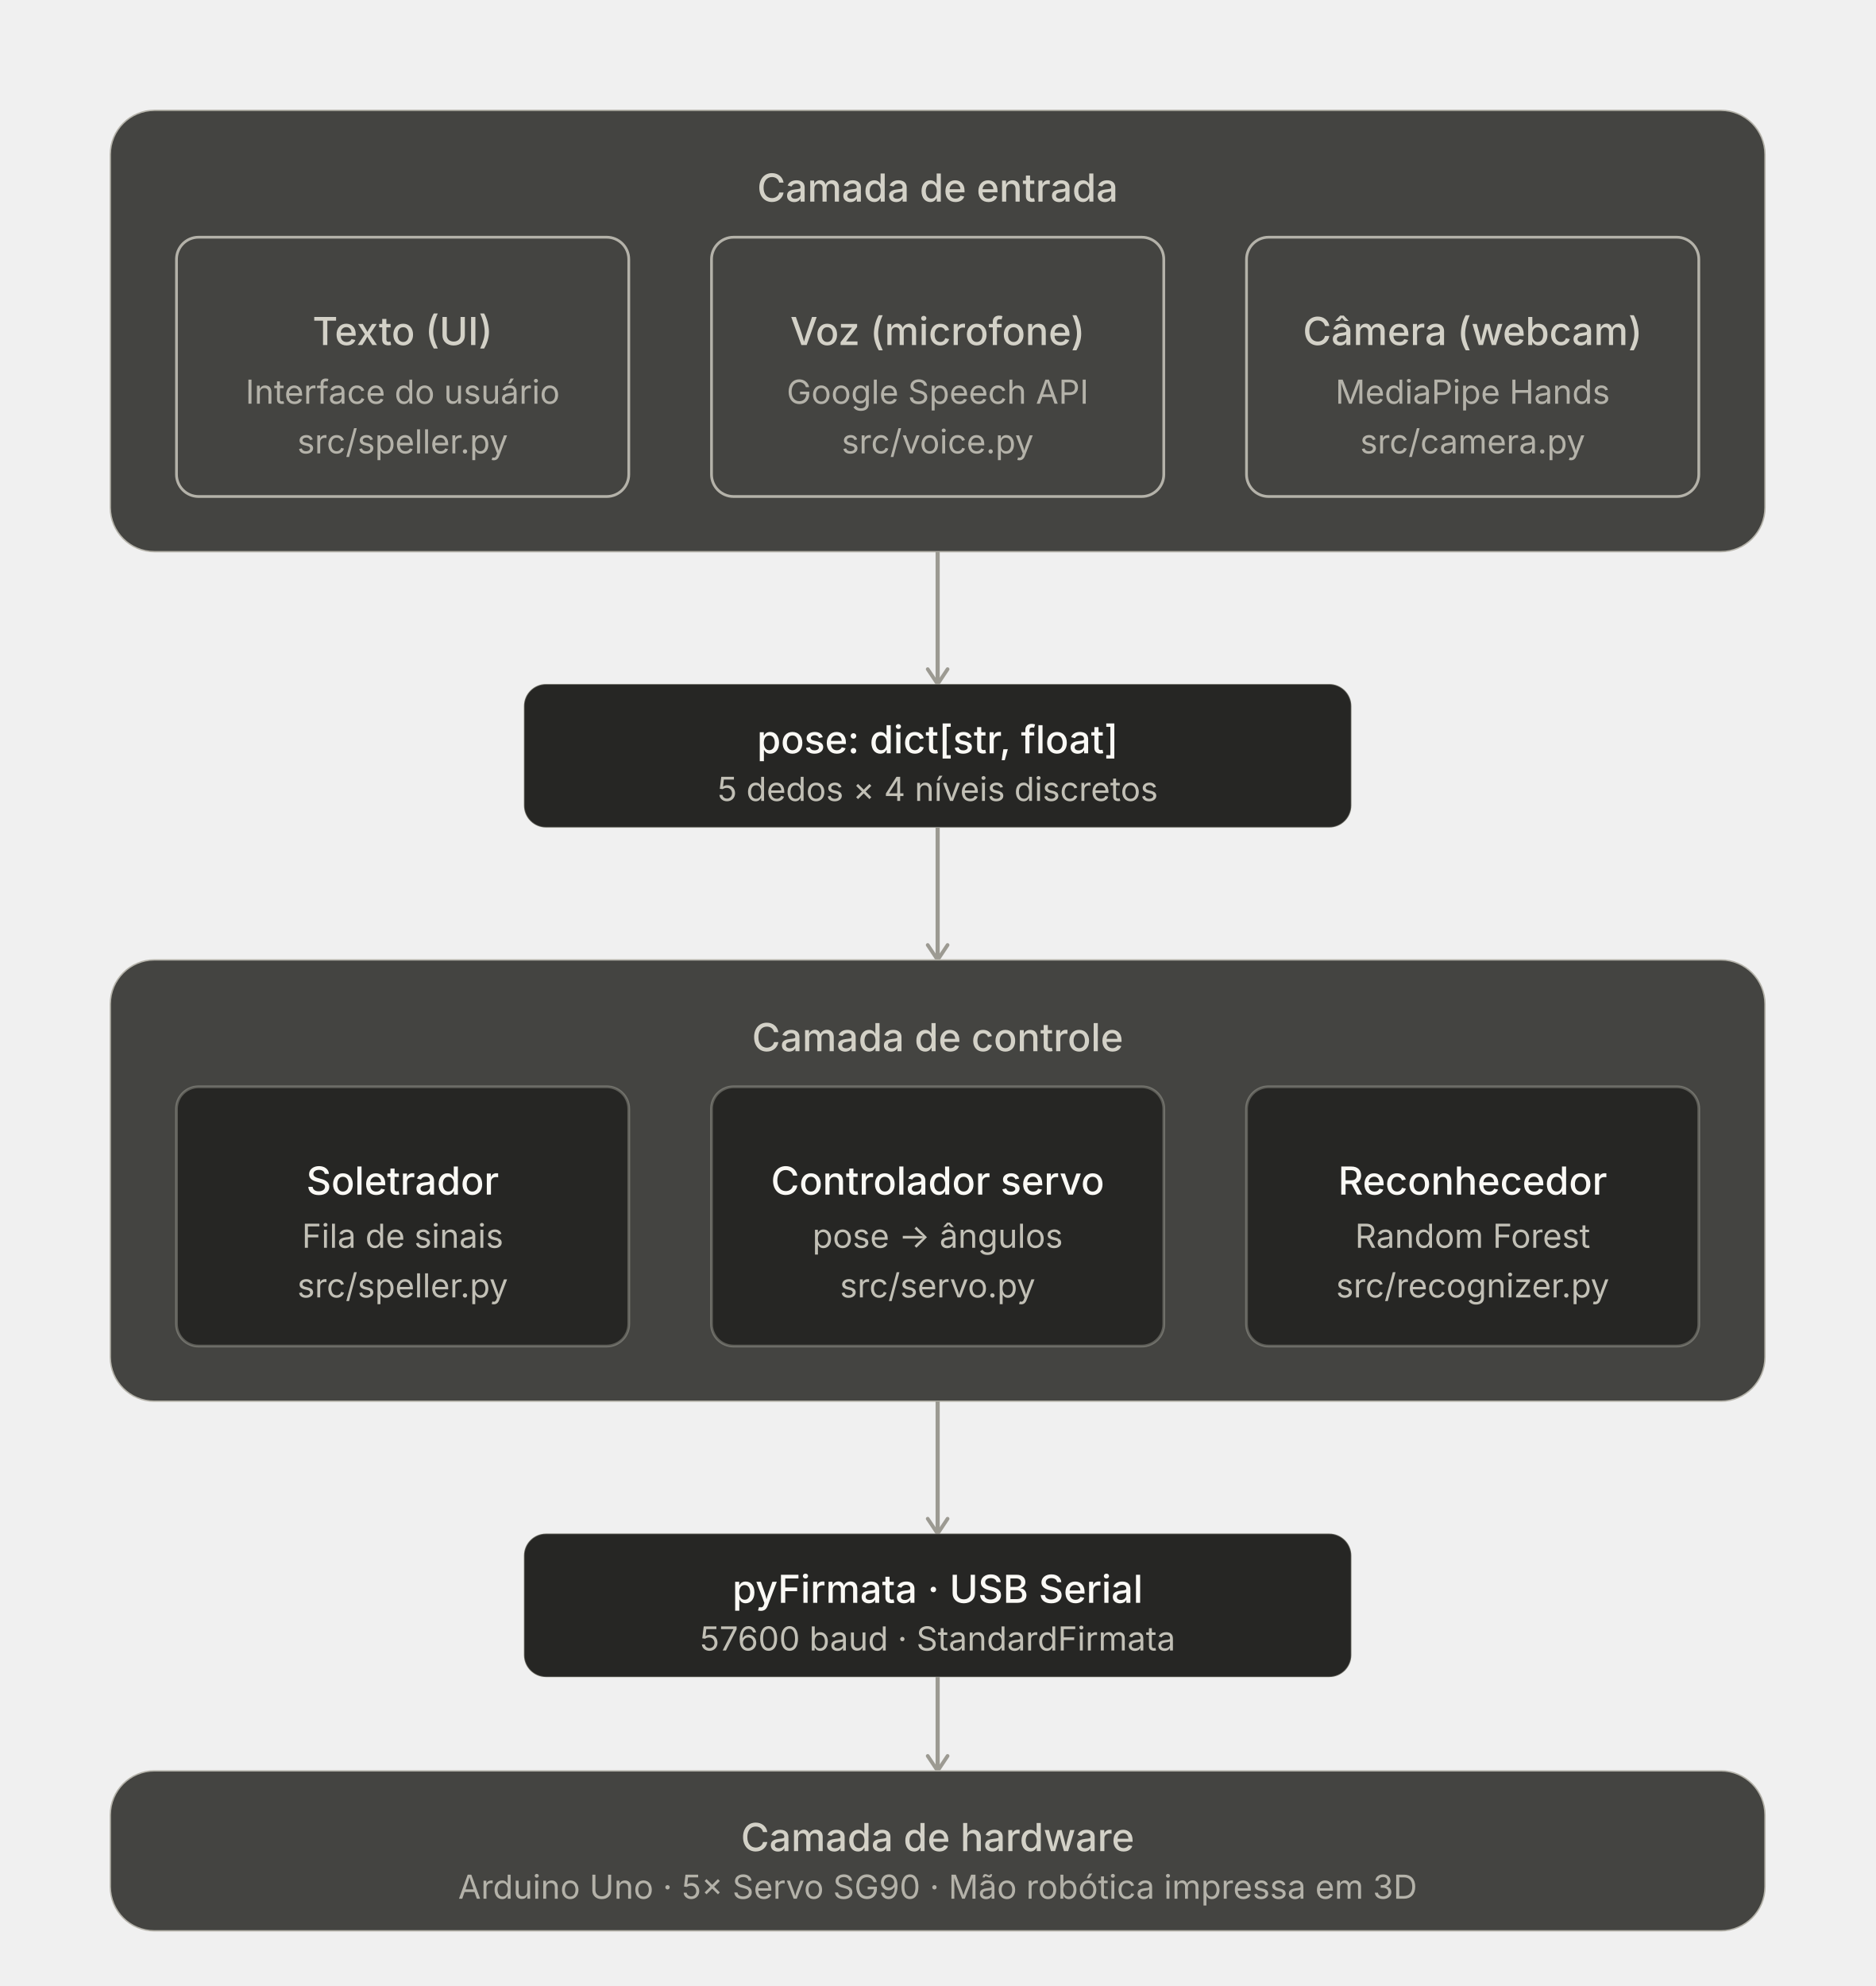
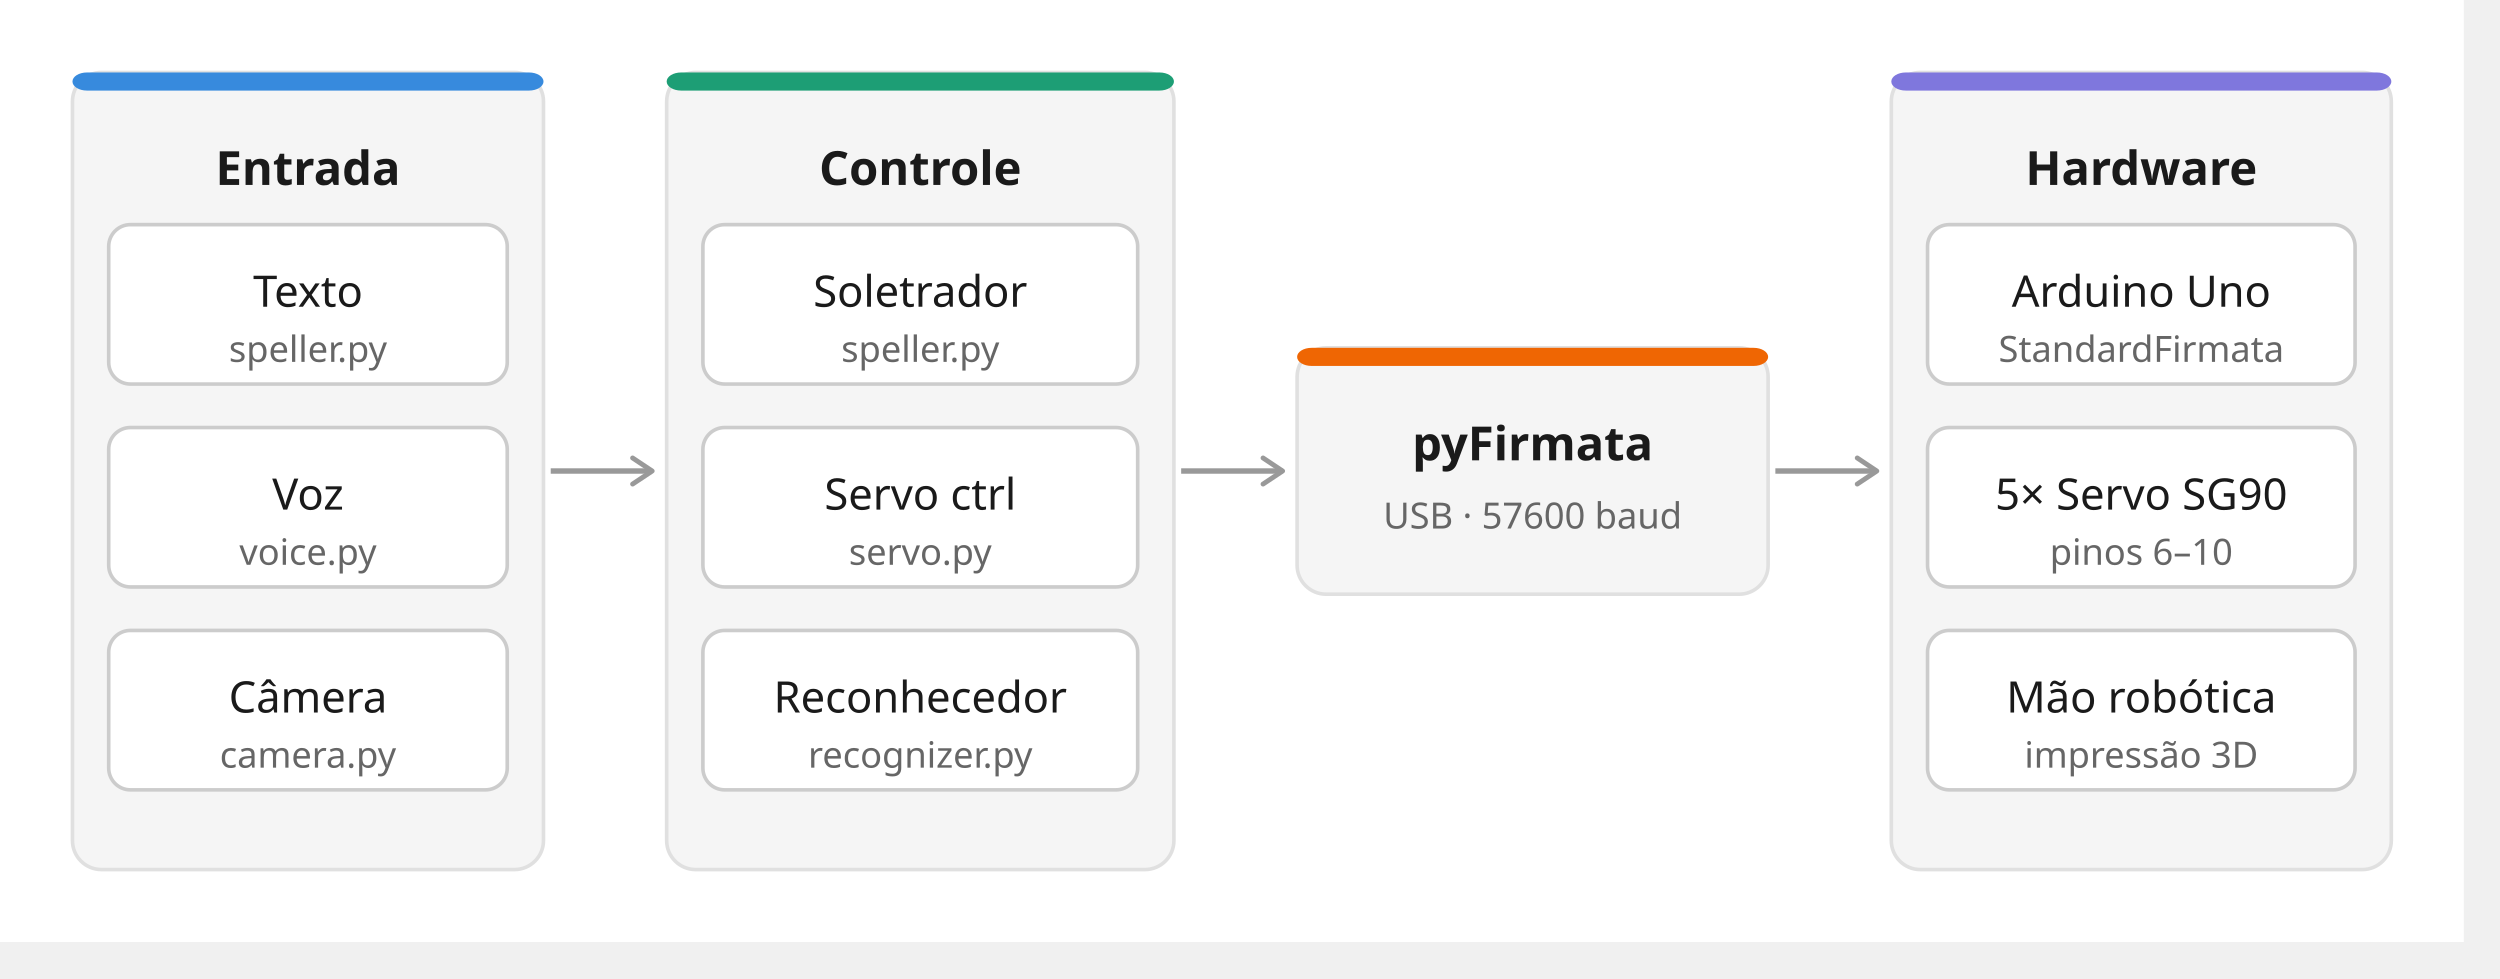
- <svg xmlns="http://www.w3.org/2000/svg" width="100%" viewBox="0 0 680 720" role="img" style="">
+ <svg xmlns="http://www.w3.org/2000/svg" width="100%" viewBox="0 0 690 270" role="img" style="background: rgb(255, 255, 255);">
  <defs>
    <marker id="arrow" viewBox="0 0 10 10" refX="8" refY="5" markerWidth="6" markerHeight="6" orient="auto-start-reverse">
-       <path d="M2 1L8 5L2 9" fill="none" stroke="context-stroke" stroke-width="1.5" stroke-linecap="round" stroke-linejoin="round" />
+       <path d="M2 1L8 5L2 9" fill="none" stroke="#999999" stroke-width="1.5" stroke-linecap="round" stroke-linejoin="round" />
    </marker>
  </defs>
-   <g style="fill:rgb(0, 0, 0);stroke:none;color:rgb(255, 255, 255);stroke-width:1px;stroke-linecap:butt;stroke-linejoin:miter;opacity:1;font-family:&quot;Anthropic Sans&quot;, -apple-system, BlinkMacSystemFont, &quot;Segoe UI&quot;, sans-serif;font-size:16px;font-weight:400;text-anchor:start;dominant-baseline:auto">
-     <rect x="40" y="40" width="600" height="160" rx="16" stroke-width="0.5" style="fill:rgb(68, 68, 65);stroke:rgb(180, 178, 169);color:rgb(255, 255, 255);stroke-width:0.5px;stroke-linecap:butt;stroke-linejoin:miter;opacity:1;font-family:&quot;Anthropic Sans&quot;, -apple-system, BlinkMacSystemFont, &quot;Segoe UI&quot;, sans-serif;font-size:16px;font-weight:400;text-anchor:start;dominant-baseline:auto" />
-     <text x="340" y="68" text-anchor="middle" dominant-baseline="central" style="fill:rgb(211, 209, 199);stroke:none;color:rgb(255, 255, 255);stroke-width:1px;stroke-linecap:butt;stroke-linejoin:miter;opacity:1;font-family:&quot;Anthropic Sans&quot;, -apple-system, BlinkMacSystemFont, &quot;Segoe UI&quot;, sans-serif;font-size:14px;font-weight:500;text-anchor:middle;dominant-baseline:central">Camada de entrada</text>
-   </g>
-   <g style="fill:rgb(0, 0, 0);stroke:none;color:rgb(255, 255, 255);stroke-width:1px;stroke-linecap:butt;stroke-linejoin:miter;opacity:1;font-family:&quot;Anthropic Sans&quot;, -apple-system, BlinkMacSystemFont, &quot;Segoe UI&quot;, sans-serif;font-size:16px;font-weight:400;text-anchor:start;dominant-baseline:auto">
-     <rect x="64" y="86" width="164" height="94" rx="8" stroke-width="1" style="fill:rgb(68, 68, 65);stroke:rgb(180, 178, 169);color:rgb(255, 255, 255);stroke-width:1px;stroke-linecap:butt;stroke-linejoin:miter;opacity:1;font-family:&quot;Anthropic Sans&quot;, -apple-system, BlinkMacSystemFont, &quot;Segoe UI&quot;, sans-serif;font-size:16px;font-weight:400;text-anchor:start;dominant-baseline:auto" />
-     <text x="146" y="120" text-anchor="middle" dominant-baseline="central" style="fill:rgb(211, 209, 199);stroke:none;color:rgb(255, 255, 255);stroke-width:1px;stroke-linecap:butt;stroke-linejoin:miter;opacity:1;font-family:&quot;Anthropic Sans&quot;, -apple-system, BlinkMacSystemFont, &quot;Segoe UI&quot;, sans-serif;font-size:14px;font-weight:500;text-anchor:middle;dominant-baseline:central">Texto (UI)</text>
-     <text x="146" y="142" text-anchor="middle" dominant-baseline="central" style="fill:rgb(180, 178, 169);stroke:none;color:rgb(255, 255, 255);stroke-width:1px;stroke-linecap:butt;stroke-linejoin:miter;opacity:1;font-family:&quot;Anthropic Sans&quot;, -apple-system, BlinkMacSystemFont, &quot;Segoe UI&quot;, sans-serif;font-size:12px;font-weight:400;text-anchor:middle;dominant-baseline:central">Interface do usuário</text>
-     <text x="146" y="160" text-anchor="middle" dominant-baseline="central" style="fill:rgb(180, 178, 169);stroke:none;color:rgb(255, 255, 255);stroke-width:1px;stroke-linecap:butt;stroke-linejoin:miter;opacity:1;font-family:&quot;Anthropic Sans&quot;, -apple-system, BlinkMacSystemFont, &quot;Segoe UI&quot;, sans-serif;font-size:12px;font-weight:400;text-anchor:middle;dominant-baseline:central">src/speller.py</text>
-   </g>
-   <g style="fill:rgb(0, 0, 0);stroke:none;color:rgb(255, 255, 255);stroke-width:1px;stroke-linecap:butt;stroke-linejoin:miter;opacity:1;font-family:&quot;Anthropic Sans&quot;, -apple-system, BlinkMacSystemFont, &quot;Segoe UI&quot;, sans-serif;font-size:16px;font-weight:400;text-anchor:start;dominant-baseline:auto">
-     <rect x="258" y="86" width="164" height="94" rx="8" stroke-width="1" style="fill:rgb(68, 68, 65);stroke:rgb(180, 178, 169);color:rgb(255, 255, 255);stroke-width:1px;stroke-linecap:butt;stroke-linejoin:miter;opacity:1;font-family:&quot;Anthropic Sans&quot;, -apple-system, BlinkMacSystemFont, &quot;Segoe UI&quot;, sans-serif;font-size:16px;font-weight:400;text-anchor:start;dominant-baseline:auto" />
-     <text x="340" y="120" text-anchor="middle" dominant-baseline="central" style="fill:rgb(211, 209, 199);stroke:none;color:rgb(255, 255, 255);stroke-width:1px;stroke-linecap:butt;stroke-linejoin:miter;opacity:1;font-family:&quot;Anthropic Sans&quot;, -apple-system, BlinkMacSystemFont, &quot;Segoe UI&quot;, sans-serif;font-size:14px;font-weight:500;text-anchor:middle;dominant-baseline:central">Voz (microfone)</text>
-     <text x="340" y="142" text-anchor="middle" dominant-baseline="central" style="fill:rgb(180, 178, 169);stroke:none;color:rgb(255, 255, 255);stroke-width:1px;stroke-linecap:butt;stroke-linejoin:miter;opacity:1;font-family:&quot;Anthropic Sans&quot;, -apple-system, BlinkMacSystemFont, &quot;Segoe UI&quot;, sans-serif;font-size:12px;font-weight:400;text-anchor:middle;dominant-baseline:central">Google Speech API</text>
-     <text x="340" y="160" text-anchor="middle" dominant-baseline="central" style="fill:rgb(180, 178, 169);stroke:none;color:rgb(255, 255, 255);stroke-width:1px;stroke-linecap:butt;stroke-linejoin:miter;opacity:1;font-family:&quot;Anthropic Sans&quot;, -apple-system, BlinkMacSystemFont, &quot;Segoe UI&quot;, sans-serif;font-size:12px;font-weight:400;text-anchor:middle;dominant-baseline:central">src/voice.py</text>
-   </g>
-   <g style="fill:rgb(0, 0, 0);stroke:none;color:rgb(255, 255, 255);stroke-width:1px;stroke-linecap:butt;stroke-linejoin:miter;opacity:1;font-family:&quot;Anthropic Sans&quot;, -apple-system, BlinkMacSystemFont, &quot;Segoe UI&quot;, sans-serif;font-size:16px;font-weight:400;text-anchor:start;dominant-baseline:auto">
-     <rect x="452" y="86" width="164" height="94" rx="8" stroke-width="1" style="fill:rgb(68, 68, 65);stroke:rgb(180, 178, 169);color:rgb(255, 255, 255);stroke-width:1px;stroke-linecap:butt;stroke-linejoin:miter;opacity:1;font-family:&quot;Anthropic Sans&quot;, -apple-system, BlinkMacSystemFont, &quot;Segoe UI&quot;, sans-serif;font-size:16px;font-weight:400;text-anchor:start;dominant-baseline:auto" />
-     <text x="534" y="120" text-anchor="middle" dominant-baseline="central" style="fill:rgb(211, 209, 199);stroke:none;color:rgb(255, 255, 255);stroke-width:1px;stroke-linecap:butt;stroke-linejoin:miter;opacity:1;font-family:&quot;Anthropic Sans&quot;, -apple-system, BlinkMacSystemFont, &quot;Segoe UI&quot;, sans-serif;font-size:14px;font-weight:500;text-anchor:middle;dominant-baseline:central">Câmera (webcam)</text>
-     <text x="534" y="142" text-anchor="middle" dominant-baseline="central" style="fill:rgb(180, 178, 169);stroke:none;color:rgb(255, 255, 255);stroke-width:1px;stroke-linecap:butt;stroke-linejoin:miter;opacity:1;font-family:&quot;Anthropic Sans&quot;, -apple-system, BlinkMacSystemFont, &quot;Segoe UI&quot;, sans-serif;font-size:12px;font-weight:400;text-anchor:middle;dominant-baseline:central">MediaPipe Hands</text>
-     <text x="534" y="160" text-anchor="middle" dominant-baseline="central" style="fill:rgb(180, 178, 169);stroke:none;color:rgb(255, 255, 255);stroke-width:1px;stroke-linecap:butt;stroke-linejoin:miter;opacity:1;font-family:&quot;Anthropic Sans&quot;, -apple-system, BlinkMacSystemFont, &quot;Segoe UI&quot;, sans-serif;font-size:12px;font-weight:400;text-anchor:middle;dominant-baseline:central">src/camera.py</text>
-   </g>
-   <line x1="340" y1="200" x2="340" y2="248" marker-end="url(#arrow)" style="fill:none;stroke:rgb(156, 154, 146);color:rgb(255, 255, 255);stroke-width:1.5px;stroke-linecap:butt;stroke-linejoin:miter;opacity:1;font-family:&quot;Anthropic Sans&quot;, -apple-system, BlinkMacSystemFont, &quot;Segoe UI&quot;, sans-serif;font-size:16px;font-weight:400;text-anchor:start;dominant-baseline:auto" />
-   <rect x="190" y="248" width="300" height="52" rx="8" stroke-width="0.5" style="fill:rgb(38, 38, 36);stroke:rgba(222, 220, 209, 0.3);color:rgb(255, 255, 255);stroke-width:0.5px;stroke-linecap:butt;stroke-linejoin:miter;opacity:1;font-family:&quot;Anthropic Sans&quot;, -apple-system, BlinkMacSystemFont, &quot;Segoe UI&quot;, sans-serif;font-size:16px;font-weight:400;text-anchor:start;dominant-baseline:auto" />
-   <text x="340" y="268" text-anchor="middle" dominant-baseline="central" style="fill:rgb(250, 249, 245);stroke:none;color:rgb(255, 255, 255);stroke-width:1px;stroke-linecap:butt;stroke-linejoin:miter;opacity:1;font-family:&quot;Anthropic Sans&quot;, -apple-system, BlinkMacSystemFont, &quot;Segoe UI&quot;, sans-serif;font-size:14px;font-weight:500;text-anchor:middle;dominant-baseline:central">pose: dict[str, float]</text>
-   <text x="340" y="286" text-anchor="middle" dominant-baseline="central" style="fill:rgb(194, 192, 182);stroke:none;color:rgb(255, 255, 255);stroke-width:1px;stroke-linecap:butt;stroke-linejoin:miter;opacity:1;font-family:&quot;Anthropic Sans&quot;, -apple-system, BlinkMacSystemFont, &quot;Segoe UI&quot;, sans-serif;font-size:12px;font-weight:400;text-anchor:middle;dominant-baseline:central">5 dedos × 4 níveis discretos</text>
-   <line x1="340" y1="300" x2="340" y2="348" marker-end="url(#arrow)" style="fill:none;stroke:rgb(156, 154, 146);color:rgb(255, 255, 255);stroke-width:1.5px;stroke-linecap:butt;stroke-linejoin:miter;opacity:1;font-family:&quot;Anthropic Sans&quot;, -apple-system, BlinkMacSystemFont, &quot;Segoe UI&quot;, sans-serif;font-size:16px;font-weight:400;text-anchor:start;dominant-baseline:auto" />
-   <g style="fill:rgb(0, 0, 0);stroke:none;color:rgb(255, 255, 255);stroke-width:1px;stroke-linecap:butt;stroke-linejoin:miter;opacity:1;font-family:&quot;Anthropic Sans&quot;, -apple-system, BlinkMacSystemFont, &quot;Segoe UI&quot;, sans-serif;font-size:16px;font-weight:400;text-anchor:start;dominant-baseline:auto">
-     <rect x="40" y="348" width="600" height="160" rx="16" stroke-width="0.5" style="fill:rgb(68, 68, 65);stroke:rgb(180, 178, 169);color:rgb(255, 255, 255);stroke-width:0.5px;stroke-linecap:butt;stroke-linejoin:miter;opacity:1;font-family:&quot;Anthropic Sans&quot;, -apple-system, BlinkMacSystemFont, &quot;Segoe UI&quot;, sans-serif;font-size:16px;font-weight:400;text-anchor:start;dominant-baseline:auto" />
-     <text x="340" y="376" text-anchor="middle" dominant-baseline="central" style="fill:rgb(211, 209, 199);stroke:none;color:rgb(255, 255, 255);stroke-width:1px;stroke-linecap:butt;stroke-linejoin:miter;opacity:1;font-family:&quot;Anthropic Sans&quot;, -apple-system, BlinkMacSystemFont, &quot;Segoe UI&quot;, sans-serif;font-size:14px;font-weight:500;text-anchor:middle;dominant-baseline:central">Camada de controle</text>
-   </g>
-   <rect x="64" y="394" width="164" height="94" rx="8" stroke-width="1" style="fill:rgb(38, 38, 36);stroke:rgba(222, 220, 209, 0.3);color:rgb(255, 255, 255);stroke-width:1px;stroke-linecap:butt;stroke-linejoin:miter;opacity:1;font-family:&quot;Anthropic Sans&quot;, -apple-system, BlinkMacSystemFont, &quot;Segoe UI&quot;, sans-serif;font-size:16px;font-weight:400;text-anchor:start;dominant-baseline:auto" />
-   <text x="146" y="428" text-anchor="middle" dominant-baseline="central" style="fill:rgb(250, 249, 245);stroke:none;color:rgb(255, 255, 255);stroke-width:1px;stroke-linecap:butt;stroke-linejoin:miter;opacity:1;font-family:&quot;Anthropic Sans&quot;, -apple-system, BlinkMacSystemFont, &quot;Segoe UI&quot;, sans-serif;font-size:14px;font-weight:500;text-anchor:middle;dominant-baseline:central">Soletrador</text>
-   <text x="146" y="448" text-anchor="middle" dominant-baseline="central" style="fill:rgb(194, 192, 182);stroke:none;color:rgb(255, 255, 255);stroke-width:1px;stroke-linecap:butt;stroke-linejoin:miter;opacity:1;font-family:&quot;Anthropic Sans&quot;, -apple-system, BlinkMacSystemFont, &quot;Segoe UI&quot;, sans-serif;font-size:12px;font-weight:400;text-anchor:middle;dominant-baseline:central">Fila de sinais</text>
-   <text x="146" y="466" text-anchor="middle" dominant-baseline="central" style="fill:rgb(194, 192, 182);stroke:none;color:rgb(255, 255, 255);stroke-width:1px;stroke-linecap:butt;stroke-linejoin:miter;opacity:1;font-family:&quot;Anthropic Sans&quot;, -apple-system, BlinkMacSystemFont, &quot;Segoe UI&quot;, sans-serif;font-size:12px;font-weight:400;text-anchor:middle;dominant-baseline:central">src/speller.py</text>
-   <rect x="258" y="394" width="164" height="94" rx="8" stroke-width="1" style="fill:rgb(38, 38, 36);stroke:rgba(222, 220, 209, 0.3);color:rgb(255, 255, 255);stroke-width:1px;stroke-linecap:butt;stroke-linejoin:miter;opacity:1;font-family:&quot;Anthropic Sans&quot;, -apple-system, BlinkMacSystemFont, &quot;Segoe UI&quot;, sans-serif;font-size:16px;font-weight:400;text-anchor:start;dominant-baseline:auto" />
-   <text x="340" y="428" text-anchor="middle" dominant-baseline="central" style="fill:rgb(250, 249, 245);stroke:none;color:rgb(255, 255, 255);stroke-width:1px;stroke-linecap:butt;stroke-linejoin:miter;opacity:1;font-family:&quot;Anthropic Sans&quot;, -apple-system, BlinkMacSystemFont, &quot;Segoe UI&quot;, sans-serif;font-size:14px;font-weight:500;text-anchor:middle;dominant-baseline:central">Controlador servo</text>
-   <text x="340" y="448" text-anchor="middle" dominant-baseline="central" style="fill:rgb(194, 192, 182);stroke:none;color:rgb(255, 255, 255);stroke-width:1px;stroke-linecap:butt;stroke-linejoin:miter;opacity:1;font-family:&quot;Anthropic Sans&quot;, -apple-system, BlinkMacSystemFont, &quot;Segoe UI&quot;, sans-serif;font-size:12px;font-weight:400;text-anchor:middle;dominant-baseline:central">pose → ângulos</text>
-   <text x="340" y="466" text-anchor="middle" dominant-baseline="central" style="fill:rgb(194, 192, 182);stroke:none;color:rgb(255, 255, 255);stroke-width:1px;stroke-linecap:butt;stroke-linejoin:miter;opacity:1;font-family:&quot;Anthropic Sans&quot;, -apple-system, BlinkMacSystemFont, &quot;Segoe UI&quot;, sans-serif;font-size:12px;font-weight:400;text-anchor:middle;dominant-baseline:central">src/servo.py</text>
-   <rect x="452" y="394" width="164" height="94" rx="8" stroke-width="1" style="fill:rgb(38, 38, 36);stroke:rgba(222, 220, 209, 0.3);color:rgb(255, 255, 255);stroke-width:1px;stroke-linecap:butt;stroke-linejoin:miter;opacity:1;font-family:&quot;Anthropic Sans&quot;, -apple-system, BlinkMacSystemFont, &quot;Segoe UI&quot;, sans-serif;font-size:16px;font-weight:400;text-anchor:start;dominant-baseline:auto" />
-   <text x="534" y="428" text-anchor="middle" dominant-baseline="central" style="fill:rgb(250, 249, 245);stroke:none;color:rgb(255, 255, 255);stroke-width:1px;stroke-linecap:butt;stroke-linejoin:miter;opacity:1;font-family:&quot;Anthropic Sans&quot;, -apple-system, BlinkMacSystemFont, &quot;Segoe UI&quot;, sans-serif;font-size:14px;font-weight:500;text-anchor:middle;dominant-baseline:central">Reconhecedor</text>
-   <text x="534" y="448" text-anchor="middle" dominant-baseline="central" style="fill:rgb(194, 192, 182);stroke:none;color:rgb(255, 255, 255);stroke-width:1px;stroke-linecap:butt;stroke-linejoin:miter;opacity:1;font-family:&quot;Anthropic Sans&quot;, -apple-system, BlinkMacSystemFont, &quot;Segoe UI&quot;, sans-serif;font-size:12px;font-weight:400;text-anchor:middle;dominant-baseline:central">Random Forest</text>
-   <text x="534" y="466" text-anchor="middle" dominant-baseline="central" style="fill:rgb(194, 192, 182);stroke:none;color:rgb(255, 255, 255);stroke-width:1px;stroke-linecap:butt;stroke-linejoin:miter;opacity:1;font-family:&quot;Anthropic Sans&quot;, -apple-system, BlinkMacSystemFont, &quot;Segoe UI&quot;, sans-serif;font-size:12px;font-weight:400;text-anchor:middle;dominant-baseline:central">src/recognizer.py</text>
-   <line x1="340" y1="508" x2="340" y2="556" marker-end="url(#arrow)" style="fill:none;stroke:rgb(156, 154, 146);color:rgb(255, 255, 255);stroke-width:1.5px;stroke-linecap:butt;stroke-linejoin:miter;opacity:1;font-family:&quot;Anthropic Sans&quot;, -apple-system, BlinkMacSystemFont, &quot;Segoe UI&quot;, sans-serif;font-size:16px;font-weight:400;text-anchor:start;dominant-baseline:auto" />
-   <rect x="190" y="556" width="300" height="52" rx="8" stroke-width="0.5" style="fill:rgb(38, 38, 36);stroke:rgba(222, 220, 209, 0.3);color:rgb(255, 255, 255);stroke-width:0.5px;stroke-linecap:butt;stroke-linejoin:miter;opacity:1;font-family:&quot;Anthropic Sans&quot;, -apple-system, BlinkMacSystemFont, &quot;Segoe UI&quot;, sans-serif;font-size:16px;font-weight:400;text-anchor:start;dominant-baseline:auto" />
-   <text x="340" y="576" text-anchor="middle" dominant-baseline="central" style="fill:rgb(250, 249, 245);stroke:none;color:rgb(255, 255, 255);stroke-width:1px;stroke-linecap:butt;stroke-linejoin:miter;opacity:1;font-family:&quot;Anthropic Sans&quot;, -apple-system, BlinkMacSystemFont, &quot;Segoe UI&quot;, sans-serif;font-size:14px;font-weight:500;text-anchor:middle;dominant-baseline:central">pyFirmata · USB Serial</text>
-   <text x="340" y="594" text-anchor="middle" dominant-baseline="central" style="fill:rgb(194, 192, 182);stroke:none;color:rgb(255, 255, 255);stroke-width:1px;stroke-linecap:butt;stroke-linejoin:miter;opacity:1;font-family:&quot;Anthropic Sans&quot;, -apple-system, BlinkMacSystemFont, &quot;Segoe UI&quot;, sans-serif;font-size:12px;font-weight:400;text-anchor:middle;dominant-baseline:central">57600 baud · StandardFirmata</text>
-   <line x1="340" y1="608" x2="340" y2="642" marker-end="url(#arrow)" style="fill:none;stroke:rgb(156, 154, 146);color:rgb(255, 255, 255);stroke-width:1.5px;stroke-linecap:butt;stroke-linejoin:miter;opacity:1;font-family:&quot;Anthropic Sans&quot;, -apple-system, BlinkMacSystemFont, &quot;Segoe UI&quot;, sans-serif;font-size:16px;font-weight:400;text-anchor:start;dominant-baseline:auto" />
-   <g style="fill:rgb(0, 0, 0);stroke:none;color:rgb(255, 255, 255);stroke-width:1px;stroke-linecap:butt;stroke-linejoin:miter;opacity:1;font-family:&quot;Anthropic Sans&quot;, -apple-system, BlinkMacSystemFont, &quot;Segoe UI&quot;, sans-serif;font-size:16px;font-weight:400;text-anchor:start;dominant-baseline:auto">
-     <rect x="40" y="642" width="600" height="58" rx="16" stroke-width="0.5" style="fill:rgb(68, 68, 65);stroke:rgb(180, 178, 169);color:rgb(255, 255, 255);stroke-width:0.5px;stroke-linecap:butt;stroke-linejoin:miter;opacity:1;font-family:&quot;Anthropic Sans&quot;, -apple-system, BlinkMacSystemFont, &quot;Segoe UI&quot;, sans-serif;font-size:16px;font-weight:400;text-anchor:start;dominant-baseline:auto" />
-     <text x="340" y="666" text-anchor="middle" dominant-baseline="central" style="fill:rgb(211, 209, 199);stroke:none;color:rgb(255, 255, 255);stroke-width:1px;stroke-linecap:butt;stroke-linejoin:miter;opacity:1;font-family:&quot;Anthropic Sans&quot;, -apple-system, BlinkMacSystemFont, &quot;Segoe UI&quot;, sans-serif;font-size:14px;font-weight:500;text-anchor:middle;dominant-baseline:central">Camada de hardware</text>
-     <text x="340" y="684" text-anchor="middle" dominant-baseline="central" style="fill:rgb(180, 178, 169);stroke:none;color:rgb(255, 255, 255);stroke-width:1px;stroke-linecap:butt;stroke-linejoin:miter;opacity:1;font-family:&quot;Anthropic Sans&quot;, -apple-system, BlinkMacSystemFont, &quot;Segoe UI&quot;, sans-serif;font-size:12px;font-weight:400;text-anchor:middle;dominant-baseline:central">Arduino Uno · 5× Servo SG90 · Mão robótica impressa em 3D</text>
-   </g>
+   <rect x="0" y="0" width="680" height="260" fill="#ffffff" style="fill:rgb(255, 255, 255);stroke:none;color:rgb(11, 11, 11);stroke-width:1px;stroke-linecap:butt;stroke-linejoin:miter;opacity:1;font-family:anthropic-sans, -apple-system, BlinkMacSystemFont, &quot;Segoe UI&quot;, sans-serif;font-size:16px;font-weight:400;text-anchor:start;dominant-baseline:auto" />
+   <rect x="20" y="20" width="130" height="220" rx="8" fill="#F5F5F5" stroke="#E0E0E0" stroke-width="1" style="fill:rgb(245, 245, 245);stroke:rgb(224, 224, 224);color:rgb(11, 11, 11);stroke-width:1px;stroke-linecap:butt;stroke-linejoin:miter;opacity:1;font-family:anthropic-sans, -apple-system, BlinkMacSystemFont, &quot;Segoe UI&quot;, sans-serif;font-size:16px;font-weight:400;text-anchor:start;dominant-baseline:auto" />
+   <rect x="20" y="20" width="130" height="5" rx="4" fill="#378ADD" style="fill:rgb(55, 138, 221);stroke:none;color:rgb(11, 11, 11);stroke-width:1px;stroke-linecap:butt;stroke-linejoin:miter;opacity:1;font-family:anthropic-sans, -apple-system, BlinkMacSystemFont, &quot;Segoe UI&quot;, sans-serif;font-size:16px;font-weight:400;text-anchor:start;dominant-baseline:auto" />
+   <text x="85" y="46" text-anchor="middle" dominant-baseline="central" font-family="system-ui,sans-serif" font-size="13" font-weight="600" fill="#1A1A1A" style="fill:rgb(26, 26, 26);stroke:none;color:rgb(11, 11, 11);stroke-width:1px;stroke-linecap:butt;stroke-linejoin:miter;opacity:1;font-family:system-ui, sans-serif;font-size:13px;font-weight:600;text-anchor:middle;dominant-baseline:central">Entrada</text>
+   <rect x="30" y="62" width="110" height="44" rx="6" fill="#ffffff" stroke="#CCCCCC" stroke-width="1" style="fill:rgb(255, 255, 255);stroke:rgb(204, 204, 204);color:rgb(11, 11, 11);stroke-width:1px;stroke-linecap:butt;stroke-linejoin:miter;opacity:1;font-family:anthropic-sans, -apple-system, BlinkMacSystemFont, &quot;Segoe UI&quot;, sans-serif;font-size:16px;font-weight:400;text-anchor:start;dominant-baseline:auto" />
+   <text x="85" y="80" text-anchor="middle" dominant-baseline="central" font-family="system-ui,sans-serif" font-size="12" fill="#1A1A1A" style="fill:rgb(26, 26, 26);stroke:none;color:rgb(11, 11, 11);stroke-width:1px;stroke-linecap:butt;stroke-linejoin:miter;opacity:1;font-family:system-ui, sans-serif;font-size:12px;font-weight:400;text-anchor:middle;dominant-baseline:central">Texto</text>
+   <text x="85" y="96" text-anchor="middle" dominant-baseline="central" font-family="system-ui,sans-serif" font-size="10" fill="#666666" style="fill:rgb(102, 102, 102);stroke:none;color:rgb(11, 11, 11);stroke-width:1px;stroke-linecap:butt;stroke-linejoin:miter;opacity:1;font-family:system-ui, sans-serif;font-size:10px;font-weight:400;text-anchor:middle;dominant-baseline:central">speller.py</text>
+   <rect x="30" y="118" width="110" height="44" rx="6" fill="#ffffff" stroke="#CCCCCC" stroke-width="1" style="fill:rgb(255, 255, 255);stroke:rgb(204, 204, 204);color:rgb(11, 11, 11);stroke-width:1px;stroke-linecap:butt;stroke-linejoin:miter;opacity:1;font-family:anthropic-sans, -apple-system, BlinkMacSystemFont, &quot;Segoe UI&quot;, sans-serif;font-size:16px;font-weight:400;text-anchor:start;dominant-baseline:auto" />
+   <text x="85" y="136" text-anchor="middle" dominant-baseline="central" font-family="system-ui,sans-serif" font-size="12" fill="#1A1A1A" style="fill:rgb(26, 26, 26);stroke:none;color:rgb(11, 11, 11);stroke-width:1px;stroke-linecap:butt;stroke-linejoin:miter;opacity:1;font-family:system-ui, sans-serif;font-size:12px;font-weight:400;text-anchor:middle;dominant-baseline:central">Voz</text>
+   <text x="85" y="152" text-anchor="middle" dominant-baseline="central" font-family="system-ui,sans-serif" font-size="10" fill="#666666" style="fill:rgb(102, 102, 102);stroke:none;color:rgb(11, 11, 11);stroke-width:1px;stroke-linecap:butt;stroke-linejoin:miter;opacity:1;font-family:system-ui, sans-serif;font-size:10px;font-weight:400;text-anchor:middle;dominant-baseline:central">voice.py</text>
+   <rect x="30" y="174" width="110" height="44" rx="6" fill="#ffffff" stroke="#CCCCCC" stroke-width="1" style="fill:rgb(255, 255, 255);stroke:rgb(204, 204, 204);color:rgb(11, 11, 11);stroke-width:1px;stroke-linecap:butt;stroke-linejoin:miter;opacity:1;font-family:anthropic-sans, -apple-system, BlinkMacSystemFont, &quot;Segoe UI&quot;, sans-serif;font-size:16px;font-weight:400;text-anchor:start;dominant-baseline:auto" />
+   <text x="85" y="192" text-anchor="middle" dominant-baseline="central" font-family="system-ui,sans-serif" font-size="12" fill="#1A1A1A" style="fill:rgb(26, 26, 26);stroke:none;color:rgb(11, 11, 11);stroke-width:1px;stroke-linecap:butt;stroke-linejoin:miter;opacity:1;font-family:system-ui, sans-serif;font-size:12px;font-weight:400;text-anchor:middle;dominant-baseline:central">Câmera</text>
+   <text x="85" y="208" text-anchor="middle" dominant-baseline="central" font-family="system-ui,sans-serif" font-size="10" fill="#666666" style="fill:rgb(102, 102, 102);stroke:none;color:rgb(11, 11, 11);stroke-width:1px;stroke-linecap:butt;stroke-linejoin:miter;opacity:1;font-family:system-ui, sans-serif;font-size:10px;font-weight:400;text-anchor:middle;dominant-baseline:central">camera.py</text>
+   <line x1="152" y1="130" x2="180" y2="130" stroke="#999999" stroke-width="1.5" marker-end="url(#arrow)" style="fill:rgb(0, 0, 0);stroke:rgb(153, 153, 153);color:rgb(11, 11, 11);stroke-width:1.5px;stroke-linecap:butt;stroke-linejoin:miter;opacity:1;font-family:anthropic-sans, -apple-system, BlinkMacSystemFont, &quot;Segoe UI&quot;, sans-serif;font-size:16px;font-weight:400;text-anchor:start;dominant-baseline:auto" />
+   <rect x="184" y="20" width="140" height="220" rx="8" fill="#F5F5F5" stroke="#E0E0E0" stroke-width="1" style="fill:rgb(245, 245, 245);stroke:rgb(224, 224, 224);color:rgb(11, 11, 11);stroke-width:1px;stroke-linecap:butt;stroke-linejoin:miter;opacity:1;font-family:anthropic-sans, -apple-system, BlinkMacSystemFont, &quot;Segoe UI&quot;, sans-serif;font-size:16px;font-weight:400;text-anchor:start;dominant-baseline:auto" />
+   <rect x="184" y="20" width="140" height="5" rx="4" fill="#1D9E75" style="fill:rgb(29, 158, 117);stroke:none;color:rgb(11, 11, 11);stroke-width:1px;stroke-linecap:butt;stroke-linejoin:miter;opacity:1;font-family:anthropic-sans, -apple-system, BlinkMacSystemFont, &quot;Segoe UI&quot;, sans-serif;font-size:16px;font-weight:400;text-anchor:start;dominant-baseline:auto" />
+   <text x="254" y="46" text-anchor="middle" dominant-baseline="central" font-family="system-ui,sans-serif" font-size="13" font-weight="600" fill="#1A1A1A" style="fill:rgb(26, 26, 26);stroke:none;color:rgb(11, 11, 11);stroke-width:1px;stroke-linecap:butt;stroke-linejoin:miter;opacity:1;font-family:system-ui, sans-serif;font-size:13px;font-weight:600;text-anchor:middle;dominant-baseline:central">Controle</text>
+   <rect x="194" y="62" width="120" height="44" rx="6" fill="#ffffff" stroke="#CCCCCC" stroke-width="1" style="fill:rgb(255, 255, 255);stroke:rgb(204, 204, 204);color:rgb(11, 11, 11);stroke-width:1px;stroke-linecap:butt;stroke-linejoin:miter;opacity:1;font-family:anthropic-sans, -apple-system, BlinkMacSystemFont, &quot;Segoe UI&quot;, sans-serif;font-size:16px;font-weight:400;text-anchor:start;dominant-baseline:auto" />
+   <text x="254" y="80" text-anchor="middle" dominant-baseline="central" font-family="system-ui,sans-serif" font-size="12" fill="#1A1A1A" style="fill:rgb(26, 26, 26);stroke:none;color:rgb(11, 11, 11);stroke-width:1px;stroke-linecap:butt;stroke-linejoin:miter;opacity:1;font-family:system-ui, sans-serif;font-size:12px;font-weight:400;text-anchor:middle;dominant-baseline:central">Soletrador</text>
+   <text x="254" y="96" text-anchor="middle" dominant-baseline="central" font-family="system-ui,sans-serif" font-size="10" fill="#666666" style="fill:rgb(102, 102, 102);stroke:none;color:rgb(11, 11, 11);stroke-width:1px;stroke-linecap:butt;stroke-linejoin:miter;opacity:1;font-family:system-ui, sans-serif;font-size:10px;font-weight:400;text-anchor:middle;dominant-baseline:central">speller.py</text>
+   <rect x="194" y="118" width="120" height="44" rx="6" fill="#ffffff" stroke="#CCCCCC" stroke-width="1" style="fill:rgb(255, 255, 255);stroke:rgb(204, 204, 204);color:rgb(11, 11, 11);stroke-width:1px;stroke-linecap:butt;stroke-linejoin:miter;opacity:1;font-family:anthropic-sans, -apple-system, BlinkMacSystemFont, &quot;Segoe UI&quot;, sans-serif;font-size:16px;font-weight:400;text-anchor:start;dominant-baseline:auto" />
+   <text x="254" y="136" text-anchor="middle" dominant-baseline="central" font-family="system-ui,sans-serif" font-size="12" fill="#1A1A1A" style="fill:rgb(26, 26, 26);stroke:none;color:rgb(11, 11, 11);stroke-width:1px;stroke-linecap:butt;stroke-linejoin:miter;opacity:1;font-family:system-ui, sans-serif;font-size:12px;font-weight:400;text-anchor:middle;dominant-baseline:central">Servo ctrl</text>
+   <text x="254" y="152" text-anchor="middle" dominant-baseline="central" font-family="system-ui,sans-serif" font-size="10" fill="#666666" style="fill:rgb(102, 102, 102);stroke:none;color:rgb(11, 11, 11);stroke-width:1px;stroke-linecap:butt;stroke-linejoin:miter;opacity:1;font-family:system-ui, sans-serif;font-size:10px;font-weight:400;text-anchor:middle;dominant-baseline:central">servo.py</text>
+   <rect x="194" y="174" width="120" height="44" rx="6" fill="#ffffff" stroke="#CCCCCC" stroke-width="1" style="fill:rgb(255, 255, 255);stroke:rgb(204, 204, 204);color:rgb(11, 11, 11);stroke-width:1px;stroke-linecap:butt;stroke-linejoin:miter;opacity:1;font-family:anthropic-sans, -apple-system, BlinkMacSystemFont, &quot;Segoe UI&quot;, sans-serif;font-size:16px;font-weight:400;text-anchor:start;dominant-baseline:auto" />
+   <text x="254" y="192" text-anchor="middle" dominant-baseline="central" font-family="system-ui,sans-serif" font-size="12" fill="#1A1A1A" style="fill:rgb(26, 26, 26);stroke:none;color:rgb(11, 11, 11);stroke-width:1px;stroke-linecap:butt;stroke-linejoin:miter;opacity:1;font-family:system-ui, sans-serif;font-size:12px;font-weight:400;text-anchor:middle;dominant-baseline:central">Reconhecedor</text>
+   <text x="254" y="208" text-anchor="middle" dominant-baseline="central" font-family="system-ui,sans-serif" font-size="10" fill="#666666" style="fill:rgb(102, 102, 102);stroke:none;color:rgb(11, 11, 11);stroke-width:1px;stroke-linecap:butt;stroke-linejoin:miter;opacity:1;font-family:system-ui, sans-serif;font-size:10px;font-weight:400;text-anchor:middle;dominant-baseline:central">recognizer.py</text>
+   <line x1="326" y1="130" x2="354" y2="130" stroke="#999999" stroke-width="1.5" marker-end="url(#arrow)" style="fill:rgb(0, 0, 0);stroke:rgb(153, 153, 153);color:rgb(11, 11, 11);stroke-width:1.5px;stroke-linecap:butt;stroke-linejoin:miter;opacity:1;font-family:anthropic-sans, -apple-system, BlinkMacSystemFont, &quot;Segoe UI&quot;, sans-serif;font-size:16px;font-weight:400;text-anchor:start;dominant-baseline:auto" />
+   <rect x="358" y="96" width="130" height="68" rx="8" fill="#F5F5F5" stroke="#E0E0E0" stroke-width="1" style="fill:rgb(245, 245, 245);stroke:rgb(224, 224, 224);color:rgb(11, 11, 11);stroke-width:1px;stroke-linecap:butt;stroke-linejoin:miter;opacity:1;font-family:anthropic-sans, -apple-system, BlinkMacSystemFont, &quot;Segoe UI&quot;, sans-serif;font-size:16px;font-weight:400;text-anchor:start;dominant-baseline:auto" />
+   <rect x="358" y="96" width="130" height="5" rx="4" fill="#EF6603" style="fill:rgb(239, 102, 3);stroke:none;color:rgb(11, 11, 11);stroke-width:1px;stroke-linecap:butt;stroke-linejoin:miter;opacity:1;font-family:anthropic-sans, -apple-system, BlinkMacSystemFont, &quot;Segoe UI&quot;, sans-serif;font-size:16px;font-weight:400;text-anchor:start;dominant-baseline:auto" />
+   <text x="423" y="122" text-anchor="middle" dominant-baseline="central" font-family="system-ui,sans-serif" font-size="13" font-weight="600" fill="#1A1A1A" style="fill:rgb(26, 26, 26);stroke:none;color:rgb(11, 11, 11);stroke-width:1px;stroke-linecap:butt;stroke-linejoin:miter;opacity:1;font-family:system-ui, sans-serif;font-size:13px;font-weight:600;text-anchor:middle;dominant-baseline:central">pyFirmata</text>
+   <text x="423" y="142" text-anchor="middle" dominant-baseline="central" font-family="system-ui,sans-serif" font-size="10" fill="#666666" style="fill:rgb(102, 102, 102);stroke:none;color:rgb(11, 11, 11);stroke-width:1px;stroke-linecap:butt;stroke-linejoin:miter;opacity:1;font-family:system-ui, sans-serif;font-size:10px;font-weight:400;text-anchor:middle;dominant-baseline:central">USB · 57600 baud</text>
+   <line x1="490" y1="130" x2="518" y2="130" stroke="#999999" stroke-width="1.5" marker-end="url(#arrow)" style="fill:rgb(0, 0, 0);stroke:rgb(153, 153, 153);color:rgb(11, 11, 11);stroke-width:1.5px;stroke-linecap:butt;stroke-linejoin:miter;opacity:1;font-family:anthropic-sans, -apple-system, BlinkMacSystemFont, &quot;Segoe UI&quot;, sans-serif;font-size:16px;font-weight:400;text-anchor:start;dominant-baseline:auto" />
+   <rect x="522" y="20" width="138" height="220" rx="8" fill="#F5F5F5" stroke="#E0E0E0" stroke-width="1" style="fill:rgb(245, 245, 245);stroke:rgb(224, 224, 224);color:rgb(11, 11, 11);stroke-width:1px;stroke-linecap:butt;stroke-linejoin:miter;opacity:1;font-family:anthropic-sans, -apple-system, BlinkMacSystemFont, &quot;Segoe UI&quot;, sans-serif;font-size:16px;font-weight:400;text-anchor:start;dominant-baseline:auto" />
+   <rect x="522" y="20" width="138" height="5" rx="4" fill="#7F77DD" style="fill:rgb(127, 119, 221);stroke:none;color:rgb(11, 11, 11);stroke-width:1px;stroke-linecap:butt;stroke-linejoin:miter;opacity:1;font-family:anthropic-sans, -apple-system, BlinkMacSystemFont, &quot;Segoe UI&quot;, sans-serif;font-size:16px;font-weight:400;text-anchor:start;dominant-baseline:auto" />
+   <text x="591" y="46" text-anchor="middle" dominant-baseline="central" font-family="system-ui,sans-serif" font-size="13" font-weight="600" fill="#1A1A1A" style="fill:rgb(26, 26, 26);stroke:none;color:rgb(11, 11, 11);stroke-width:1px;stroke-linecap:butt;stroke-linejoin:miter;opacity:1;font-family:system-ui, sans-serif;font-size:13px;font-weight:600;text-anchor:middle;dominant-baseline:central">Hardware</text>
+   <rect x="532" y="62" width="118" height="44" rx="6" fill="#ffffff" stroke="#CCCCCC" stroke-width="1" style="fill:rgb(255, 255, 255);stroke:rgb(204, 204, 204);color:rgb(11, 11, 11);stroke-width:1px;stroke-linecap:butt;stroke-linejoin:miter;opacity:1;font-family:anthropic-sans, -apple-system, BlinkMacSystemFont, &quot;Segoe UI&quot;, sans-serif;font-size:16px;font-weight:400;text-anchor:start;dominant-baseline:auto" />
+   <text x="591" y="80" text-anchor="middle" dominant-baseline="central" font-family="system-ui,sans-serif" font-size="12" fill="#1A1A1A" style="fill:rgb(26, 26, 26);stroke:none;color:rgb(11, 11, 11);stroke-width:1px;stroke-linecap:butt;stroke-linejoin:miter;opacity:1;font-family:system-ui, sans-serif;font-size:12px;font-weight:400;text-anchor:middle;dominant-baseline:central">Arduino Uno</text>
+   <text x="591" y="96" text-anchor="middle" dominant-baseline="central" font-family="system-ui,sans-serif" font-size="10" fill="#666666" style="fill:rgb(102, 102, 102);stroke:none;color:rgb(11, 11, 11);stroke-width:1px;stroke-linecap:butt;stroke-linejoin:miter;opacity:1;font-family:system-ui, sans-serif;font-size:10px;font-weight:400;text-anchor:middle;dominant-baseline:central">StandardFirmata</text>
+   <rect x="532" y="118" width="118" height="44" rx="6" fill="#ffffff" stroke="#CCCCCC" stroke-width="1" style="fill:rgb(255, 255, 255);stroke:rgb(204, 204, 204);color:rgb(11, 11, 11);stroke-width:1px;stroke-linecap:butt;stroke-linejoin:miter;opacity:1;font-family:anthropic-sans, -apple-system, BlinkMacSystemFont, &quot;Segoe UI&quot;, sans-serif;font-size:16px;font-weight:400;text-anchor:start;dominant-baseline:auto" />
+   <text x="591" y="136" text-anchor="middle" dominant-baseline="central" font-family="system-ui,sans-serif" font-size="12" fill="#1A1A1A" style="fill:rgb(26, 26, 26);stroke:none;color:rgb(11, 11, 11);stroke-width:1px;stroke-linecap:butt;stroke-linejoin:miter;opacity:1;font-family:system-ui, sans-serif;font-size:12px;font-weight:400;text-anchor:middle;dominant-baseline:central">5× Servo SG90</text>
+   <text x="591" y="152" text-anchor="middle" dominant-baseline="central" font-family="system-ui,sans-serif" font-size="10" fill="#666666" style="fill:rgb(102, 102, 102);stroke:none;color:rgb(11, 11, 11);stroke-width:1px;stroke-linecap:butt;stroke-linejoin:miter;opacity:1;font-family:system-ui, sans-serif;font-size:10px;font-weight:400;text-anchor:middle;dominant-baseline:central">pinos 6–10</text>
+   <rect x="532" y="174" width="118" height="44" rx="6" fill="#ffffff" stroke="#CCCCCC" stroke-width="1" style="fill:rgb(255, 255, 255);stroke:rgb(204, 204, 204);color:rgb(11, 11, 11);stroke-width:1px;stroke-linecap:butt;stroke-linejoin:miter;opacity:1;font-family:anthropic-sans, -apple-system, BlinkMacSystemFont, &quot;Segoe UI&quot;, sans-serif;font-size:16px;font-weight:400;text-anchor:start;dominant-baseline:auto" />
+   <text x="591" y="192" text-anchor="middle" dominant-baseline="central" font-family="system-ui,sans-serif" font-size="12" fill="#1A1A1A" style="fill:rgb(26, 26, 26);stroke:none;color:rgb(11, 11, 11);stroke-width:1px;stroke-linecap:butt;stroke-linejoin:miter;opacity:1;font-family:system-ui, sans-serif;font-size:12px;font-weight:400;text-anchor:middle;dominant-baseline:central">Mão robótica</text>
+   <text x="591" y="208" text-anchor="middle" dominant-baseline="central" font-family="system-ui,sans-serif" font-size="10" fill="#666666" style="fill:rgb(102, 102, 102);stroke:none;color:rgb(11, 11, 11);stroke-width:1px;stroke-linecap:butt;stroke-linejoin:miter;opacity:1;font-family:system-ui, sans-serif;font-size:10px;font-weight:400;text-anchor:middle;dominant-baseline:central">impressão 3D</text>
</svg>
